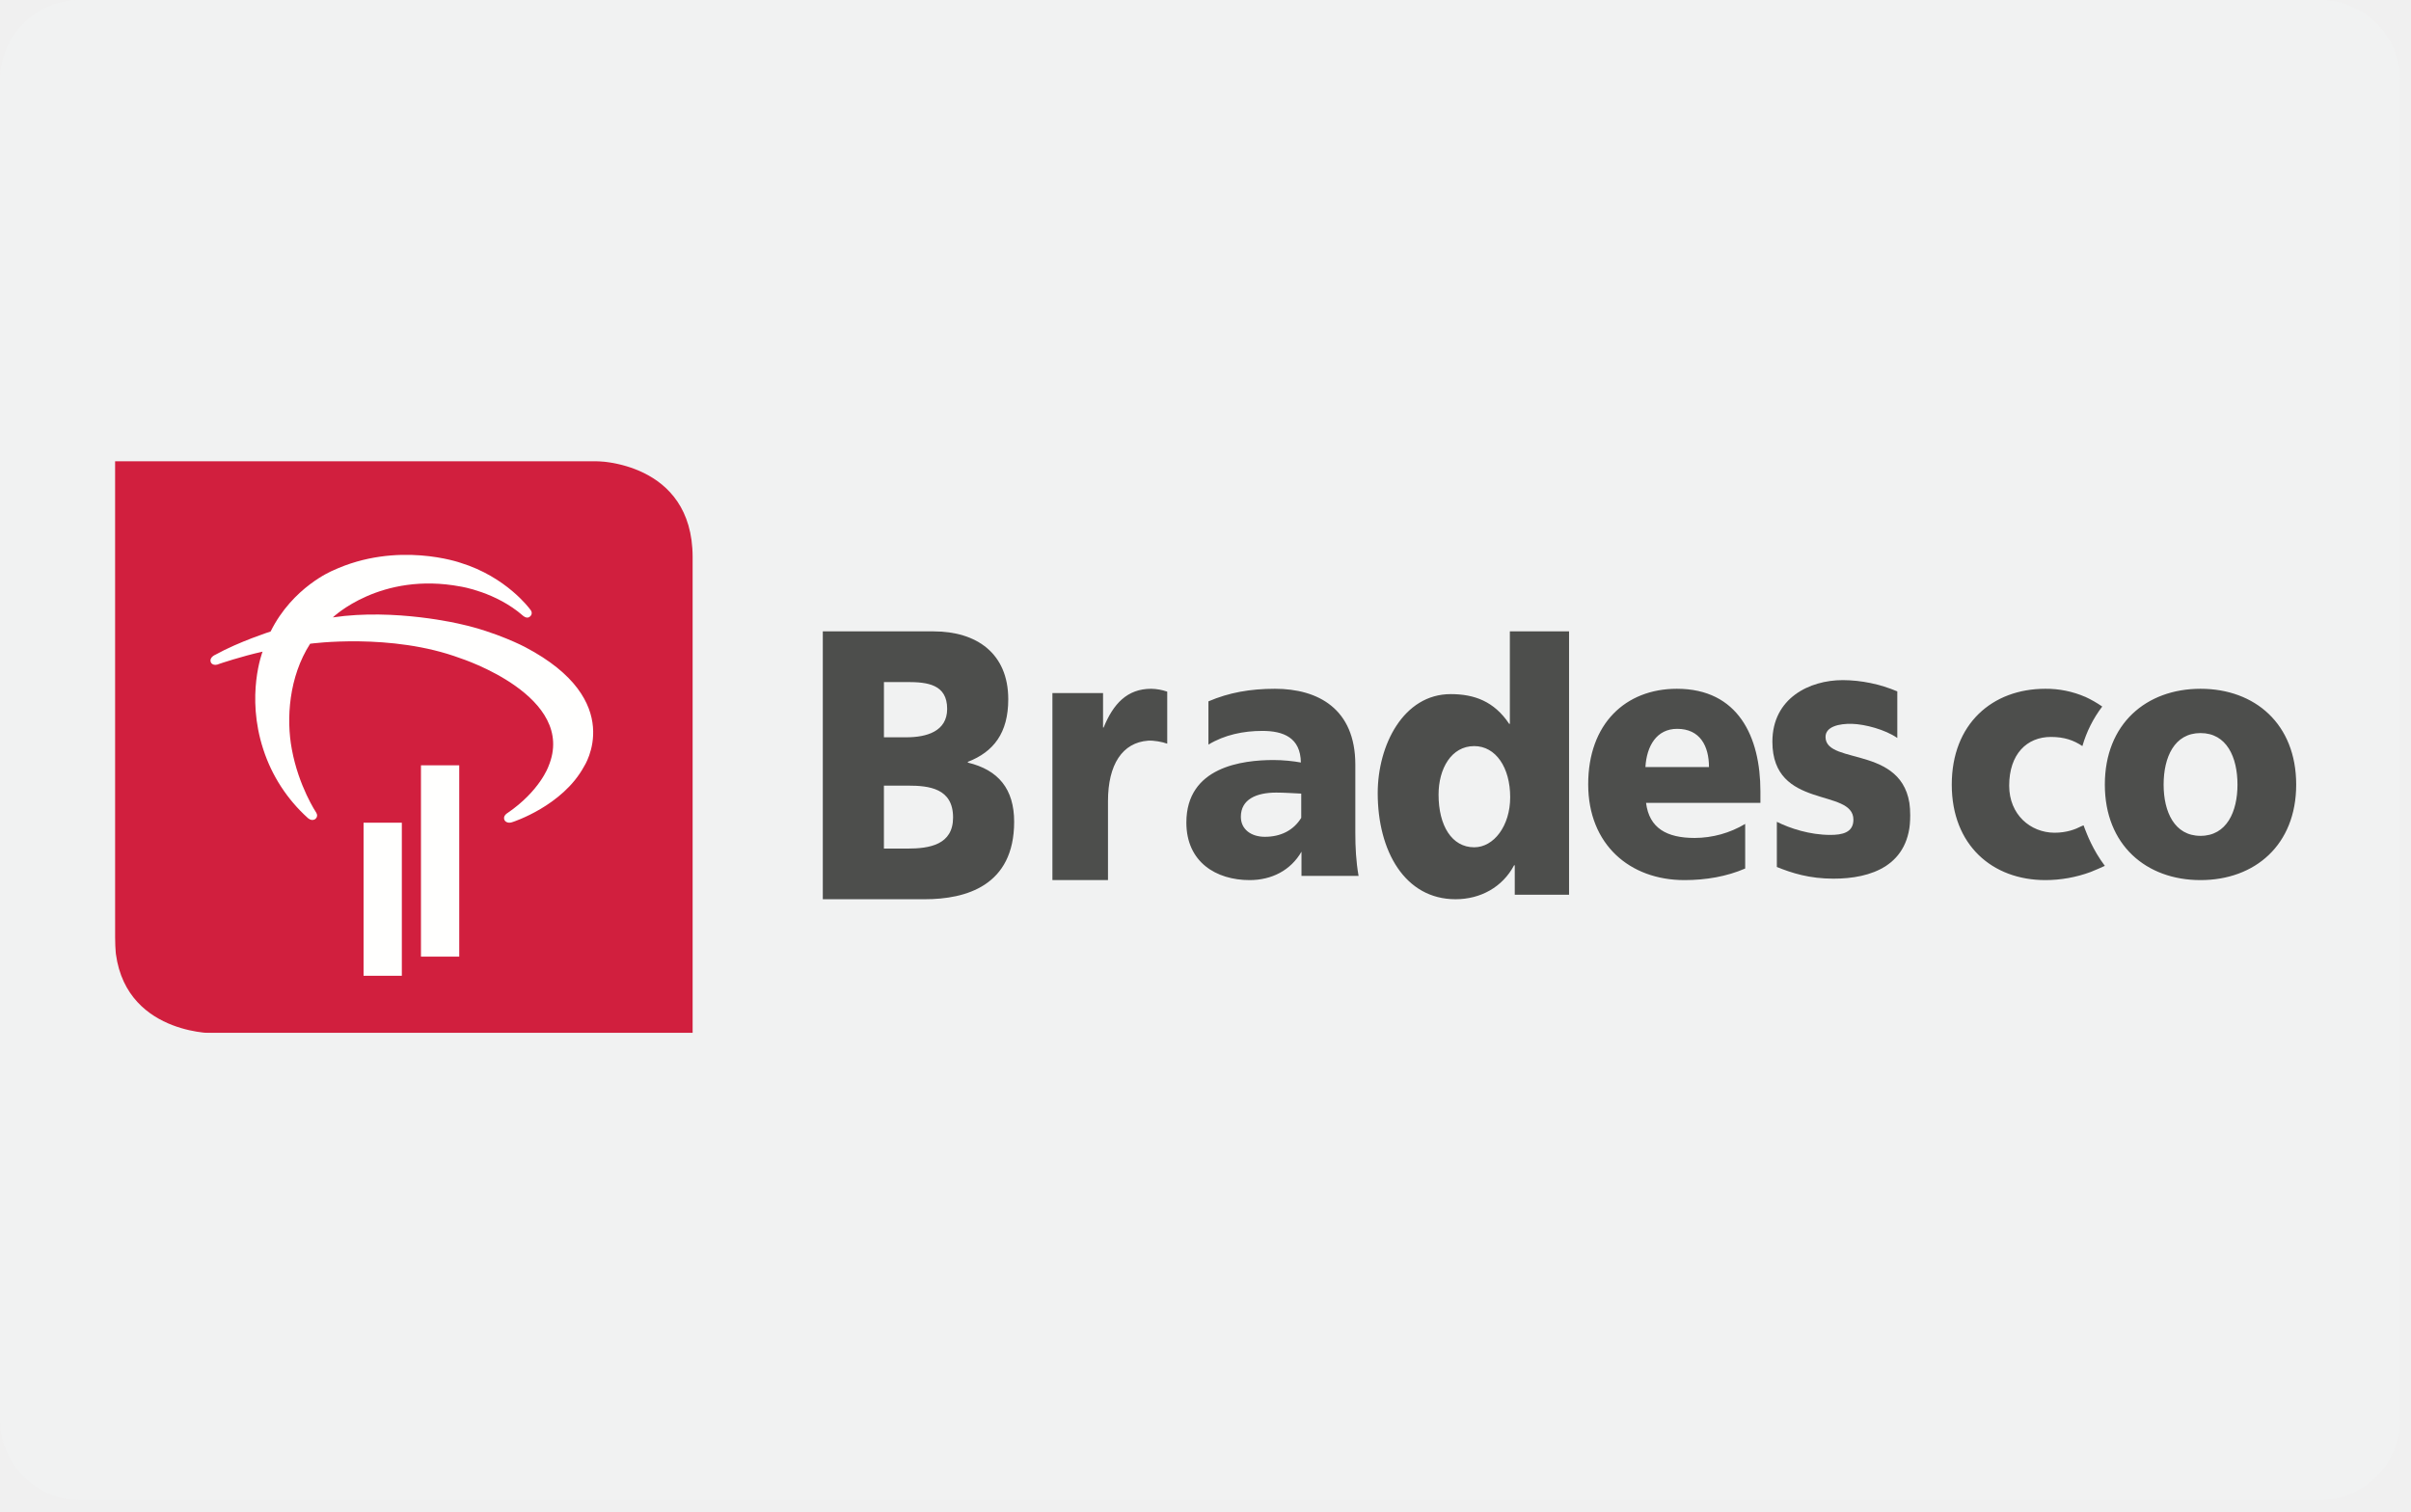
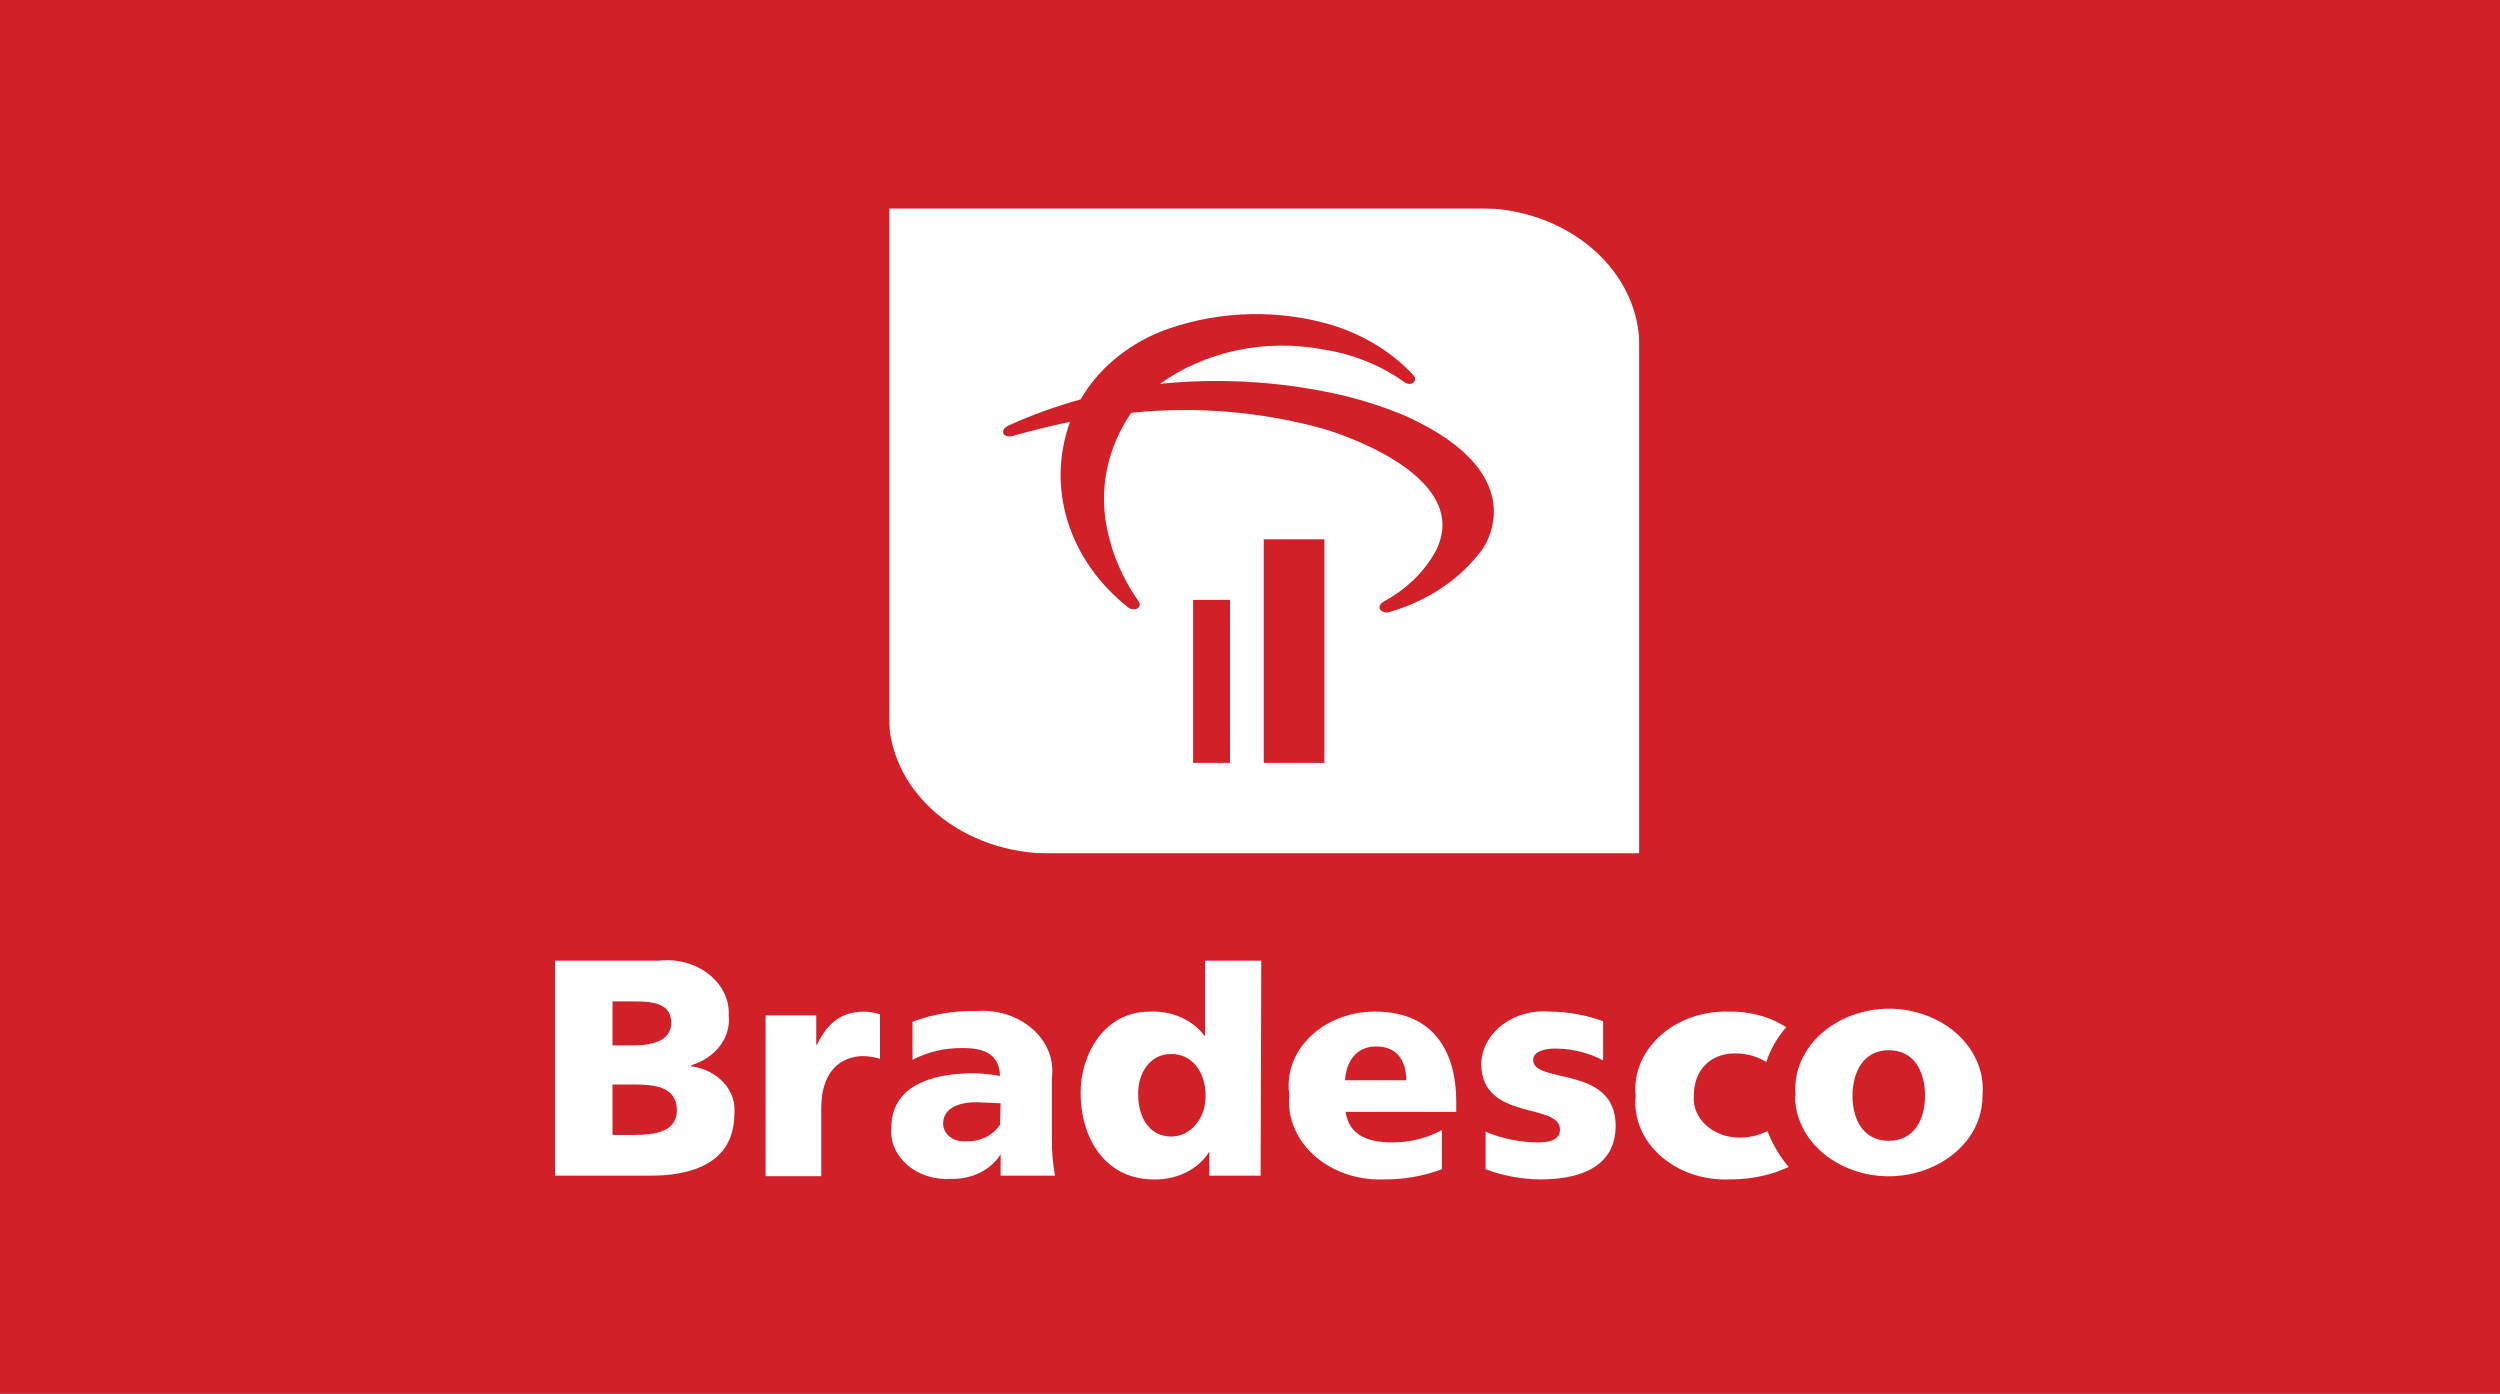
- <svg xmlns="http://www.w3.org/2000/svg" xmlns:xlink="http://www.w3.org/1999/xlink" viewBox="0 0 126 79">
+ <svg viewBox="13.455 232.275 303.23 169.063" width="303.23" height="169.063">
  <defs>
-     <path id="a" d="M.014.1h93.821v29.886H.015z" />
+     <mask id="mask-1" width="12.01" height="12.03" x="14.22" y="3.89" maskUnits="userSpaceOnUse">
+       <path fill="#fff" d="M26.23 3.89h-12v12.03h12V3.89z" />
+     </mask>
+     <mask id="b" width="22.84" height="18.11" x="8.88" y="3.89" maskUnits="userSpaceOnUse">
+       <path fill="#fff" d="M8.88 22h22.84V3.89H8.88V22z" />
+     </mask>
  </defs>
-   <g fill="none" fill-rule="evenodd">
-     <rect fill="#F1F2F2" fill-rule="nonzero" width="125.43" height="78.39" rx="4.18" />
-     <path d="M108.951 43.307c-.042-.105-.055-.173-.073-.167-.033.01-.09.042-.134.058-.262.137-.73.328-1.383.326-1.25-.009-2.36-.945-2.36-2.46 0-1.65.925-2.548 2.183-2.547.698.001 1.185.173 1.643.478a6.284 6.284 0 011.037-2.067 5.912 5.912 0 00-.89-.508v.002A5.144 5.144 0 00106.89 36c-2.775 0-4.89 1.837-4.89 5.01 0 3.155 2.115 4.988 4.89 4.99a6.85 6.85 0 002.37-.425c.223-.085.586-.25.74-.32-.638-.847-.93-1.65-1.049-1.948m-62.757-4.771h1.175c1.048 0 2.13-.304 2.13-1.484 0-1.285-1.03-1.404-2.094-1.404h-1.21v2.888zm0 5.817h1.227c1.166 0 2.387-.203 2.387-1.627 0-1.523-1.253-1.664-2.352-1.664h-1.262v3.29zM43 33h5.796c2.231 0 3.896 1.143 3.896 3.549 0 1.766-.77 2.749-2.111 3.27v.04C52.177 40.24 53 41.242 53 42.95c0 3.348-2.523 4.05-4.67 4.05H43V33zm34.043 11.285c1.025 0 1.88-1.12 1.88-2.616 0-1.554-.753-2.673-1.88-2.673-1.196 0-1.863 1.179-1.863 2.535 0 1.634.7 2.754 1.863 2.754M82 46.763h-2.838v-1.539h-.034c-.6 1.137-1.75 1.776-3.06 1.776C73.418 47 72 44.48 72 41.455c0-2.52 1.35-5.176 3.813-5.176 1.23 0 2.271.374 3.058 1.555h.035V33H82v13.763m34.932-5.753c0-1.433-.562-2.695-1.932-2.695-1.367 0-1.928 1.262-1.928 2.695 0 1.412.56 2.677 1.928 2.677 1.37 0 1.932-1.265 1.932-2.677m-6.932 0c0-3.173 2.162-5.01 5-5.01 2.84 0 5 1.837 5 5.01 0 3.155-2.16 4.99-5 4.99-2.838 0-5-1.835-5-4.99m-41.997 1.737c-.402.653-1.07.99-1.901.99-.712 0-1.254-.386-1.254-1.046 0-.916.814-1.265 1.847-1.265.459 0 .917.037 1.308.053v1.268zM71 45.78c-.134-.755-.17-1.505-.17-2.257v-3.56c0-2.916-1.947-3.963-4.203-3.963-1.283 0-2.403.197-3.474.658v2.26c.849-.514 1.832-.716 2.816-.716 1.1 0 1.997.349 2.015 1.652-.39-.073-.93-.13-1.423-.13-1.627 0-4.561.35-4.561 3.267C62 45.064 63.562 46 65.305 46c1.156 0 2.15-.512 2.711-1.485v1.265H71zM60.162 36c-1.259 0-1.984.79-2.486 2.025h-.03v-1.8H55V46h2.904v-4.128c0-1.91.749-3.062 2.1-3.16.28-.02.747.062.996.158v-2.72a2.707 2.707 0 00-.838-.15m25.828 4.093c.066-1.1.582-1.999 1.66-1.999 1.196 0 1.662.899 1.662 1.999h-3.323zM92 41.358C92 38.515 90.84 36 87.635 36 84.944 36 83 37.837 83 40.99c0 3.156 2.177 5.01 5.03 5.01 1.114 0 2.21-.186 3.174-.606v-2.33a5.185 5.185 0 01-2.64.733c-1.462 0-2.376-.514-2.54-1.833H92v-.606z" fill="#4D4E4C" />
-     <g transform="translate(6 24)">
-       <mask id="b" fill="#fff">
-         <use xlink:href="#a" />
-       </mask>
-       <path d="M90.296 11.548c-1.718 0-3.67.933-3.67 3.22 0 3.576 4.234 2.398 4.234 4.073 0 .684-.596.797-1.207.797-1.075 0-2.104-.341-2.794-.684v2.36c.785.319 1.703.611 2.96.611 1.95 0 4.016-.667 4.016-3.312 0-3.772-4.432-2.553-4.432-4.095 0-.551.73-.7 1.374-.686.684.018 1.748.301 2.377.74v-2.435a7.438 7.438 0 00-2.858-.59" fill="#4D4E4C" mask="url(#b)" />
-       <path d="M30.197 30H5.072S0 30 0 24.978V.1h25.125s5.072 0 5.072 5.022V30" fill="#D11F3E" mask="url(#b)" />
-     </g>
-     <path fill="#FFFFFE" d="M19 51h2v-8h-2zm3-1h2V40h-2z" />
-     <path d="M17.394 32.27s2.488-2.405 6.68-1.613c0 0 1.845.283 3.258 1.525 0 0 .21.195.372.036 0 0 .205-.16-.023-.398 0 0-1.216-1.668-3.614-2.404 0 0-3.298-1.168-6.685.41 0 0-2.085.853-3.24 3.18 0 0-1.648.529-2.884 1.213 0 0-.365.145-.226.424 0 0 .117.201.437.052 0 0 1.147-.39 2.253-.635 0 0-.889 2.281.04 5.114a8.25 8.25 0 002.32 3.575s.188.195.393.062c0 0 .177-.127.052-.335 0 0-.919-1.37-1.276-3.317-.298-1.586-.158-3.778.957-5.513 0 0 4.24-.587 7.856.76 0 0 6.143 1.982 4.595 5.658 0 0-.448 1.278-2.143 2.434 0 0-.284.163-.13.398 0 0 .129.182.418.064 0 0 2.597-.834 3.717-2.897 0 0 2.274-3.44-3.087-6.247 0 0-1.473-.78-3.367-1.197 0 0-3.415-.834-6.673-.35" fill="#FFFFFE" />
+   <path fill="#d22028" d="M 13.455 232.275 L 316.685 232.275 L 316.685 401.338 L 13.455 401.338 L 13.455 232.275 Z" style="" />
+   <path fill="#fff" d="M 227.991 369.866 L 227.839 369.476 L 227.536 369.606 C 226.554 370.046 225.46 370.27 224.352 370.256 C 221.203 370.223 218.721 367.946 218.894 365.249 C 218.894 361.933 221.016 360.047 223.897 360.047 C 225.258 360.033 226.588 360.398 227.687 361.088 C 228.186 359.563 229.008 358.13 230.113 356.861 C 229.466 356.466 228.781 356.118 228.066 355.821 C 226.539 355.243 224.884 354.954 223.215 354.975 C 216.62 354.761 211.293 359.543 211.843 365.184 C 211.288 370.816 216.632 375.584 223.215 375.328 C 225.104 375.337 226.979 375.051 228.749 374.483 L 230.416 373.833 C 229.395 372.614 228.578 371.279 227.991 369.866 L 227.991 369.866 Z M 87.746 359.072 L 90.248 359.072 C 92.522 359.072 94.872 358.552 94.872 356.341 C 94.872 353.935 92.598 353.74 90.324 353.74 L 87.746 353.74 L 87.746 359.072 Z M 87.746 369.931 L 90.4 369.931 C 92.901 369.931 95.555 369.541 95.555 366.94 C 95.555 364.079 92.826 363.819 90.476 363.819 L 87.746 363.819 L 87.746 369.931 Z M 80.772 348.798 L 93.356 348.798 C 97.972 348.271 102.029 351.439 101.847 355.431 C 102.125 358.102 100.251 360.594 97.298 361.478 L 97.298 361.608 C 100.523 362.042 102.807 364.541 102.529 367.33 C 102.529 373.572 96.995 374.873 92.371 374.873 L 80.772 374.873 L 80.772 348.798 Z M 155.518 370.126 C 157.793 370.126 159.688 368.045 159.688 365.184 C 159.688 362.258 158.02 360.112 155.518 360.112 C 152.941 360.112 151.501 362.388 151.501 364.924 C 151.501 368.045 153.017 370.126 155.518 370.126 L 155.518 370.126 Z M 166.359 374.873 L 160.143 374.873 L 160.143 371.947 C 158.836 374.09 156.215 375.404 153.396 375.328 C 147.634 375.328 144.526 370.516 144.526 364.794 C 144.526 360.047 147.483 354.975 152.865 354.975 C 155.545 354.833 158.102 355.955 159.536 357.902 L 159.612 357.902 L 159.612 348.798 L 166.435 348.798 L 166.359 374.873 Z M 246.942 365.184 C 246.942 362.258 245.654 359.657 242.546 359.657 C 239.513 359.657 238.149 362.258 238.149 365.184 C 238.149 368.045 239.437 370.646 242.546 370.646 C 245.654 370.646 246.942 368.045 246.942 365.184 M 231.25 365.184 C 230.536 357.701 239.534 352.361 247.447 355.572 C 251.726 357.309 254.303 361.137 253.917 365.184 C 253.917 372.693 244.441 377.385 236.86 373.631 C 233.342 371.889 231.174 368.669 231.174 365.184 M 134.747 368.696 C 133.915 369.991 132.301 370.772 130.578 370.711 C 129.108 370.826 127.843 369.831 127.849 368.566 C 127.849 366.745 129.592 365.965 131.942 365.965 L 134.823 366.095 L 134.747 368.696 Z M 141.418 374.873 C 141.146 373.367 141.019 371.845 141.039 370.321 L 141.039 362.973 C 141.642 358.376 137.159 354.468 131.791 354.91 C 129.157 354.849 126.541 355.293 124.134 356.211 L 124.134 360.828 C 125.977 359.853 128.11 359.356 130.275 359.397 C 132.7 359.397 134.671 360.047 134.747 362.778 C 133.725 362.587 132.685 362.479 131.639 362.453 C 128 362.453 121.557 363.169 121.557 369.151 C 121.313 372.662 124.747 375.546 128.834 375.263 C 131.334 375.334 133.661 374.172 134.823 372.272 L 134.823 374.873 L 141.418 374.873 Z M 118.297 354.975 C 115.34 354.975 113.748 356.536 112.536 359.007 L 112.46 359.007 L 112.46 355.431 L 106.319 355.431 L 106.319 374.938 L 113.066 374.938 L 113.066 366.68 C 113.066 362.843 114.81 360.568 117.918 360.372 C 118.692 360.364 119.463 360.474 120.192 360.698 L 120.192 355.301 C 119.584 355.108 118.945 354.998 118.297 354.975 M 176.593 363.299 C 176.745 361.088 177.882 359.202 180.383 359.202 C 183.037 359.202 184.022 361.088 184.022 363.299 L 176.593 363.299 Z M 190.087 365.9 C 190.087 360.047 187.509 354.975 180.232 354.975 C 173.907 354.968 169.021 359.74 169.846 365.119 C 169.295 370.76 174.623 375.543 181.217 375.328 C 183.668 375.358 186.098 374.937 188.343 374.093 L 188.343 369.346 C 186.552 370.32 184.475 370.838 182.354 370.841 C 179.095 370.841 177.048 369.801 176.669 367.135 L 190.087 367.135 L 190.087 365.9 Z M 201.458 354.975 C 197.068 354.596 193.229 357.5 193.119 361.283 C 193.119 368.305 202.671 365.965 202.671 369.281 C 202.671 370.581 201.306 370.841 199.942 370.841 C 197.758 370.814 195.608 370.37 193.65 369.541 L 193.65 374.093 C 195.752 374.891 198.022 375.311 200.321 375.328 C 204.718 375.328 209.418 374.028 209.418 368.826 C 209.418 361.413 199.411 363.819 199.411 360.828 C 199.411 359.722 201.079 359.397 202.443 359.462 C 204.376 359.527 206.256 360.02 207.901 360.893 L 207.901 356.146 C 205.843 355.382 203.625 354.984 201.382 354.975" style="" />
+   <g mask="url(#mask-1)" transform="matrix(7.580758, 0, 0, 6.502424, 13.45505, 232.2748)" style="">
+     <path fill="#fff" d="M26.23 15.92h-9.38a2.58 2.58 0 0 1-2.63-2.64v-9.4h9.38a2.58 2.58 0 0 1 2.63 2.64z" />
+   </g>
+   <g mask="url(#b)" transform="matrix(7.580758, 0, 0, 6.502424, 13.45505, 232.2748)" style="">
+     <path fill="#d22028" d="M19.1 14.23h.58v-3.04h-.59v3.04z" />
+   </g>
+   <g mask="url(#b)" transform="matrix(7.580758, 0, 0, 6.502424, 13.45505, 232.2748)" style="">
+     <path fill="#d22028" d="M20.22 14.23h.97v-4.17h-.97v4.17z" />
+   </g>
+   <g mask="url(#b)" transform="matrix(7.580758, 0, 0, 6.502424, 13.45505, 232.2748)" style="">
+     <path fill="#d22028" d="M18.56 7.16a3.04 3.04 0 0 1 2.62-.64 2.8 2.8 0 0 1 1.28.6s.08.08.15.02c0 0 .08-.06-.01-.16a2.93 2.93 0 0 0-1.42-.96 3.73 3.73 0 0 0-2.62.17 2.75 2.75 0 0 0-1.27 1.26 7.35 7.35 0 0 0-1.14.48s-.14.06-.09.17c0 0 .05.08.18.02 0 0 .45-.15.88-.25a3.36 3.36 0 0 0 .93 3.46.13.13 0 0 0 .15.02.1.1 0 0 0 .02-.13 3.86 3.86 0 0 1-.5-1.32 3.17 3.17 0 0 1 .38-2.2 7.19 7.19 0 0 1 3.08.3s2.41.8 1.8 2.26a2.22 2.22 0 0 1-.84.96s-.11.07-.05.16a.13.13 0 0 0 .16.03 2.82 2.82 0 0 0 1.46-1.15s.9-1.37-1.2-2.49a5.77 5.77 0 0 0-1.33-.47 7.7 7.7 0 0 0-2.62-.14" />
  </g>
</svg>
